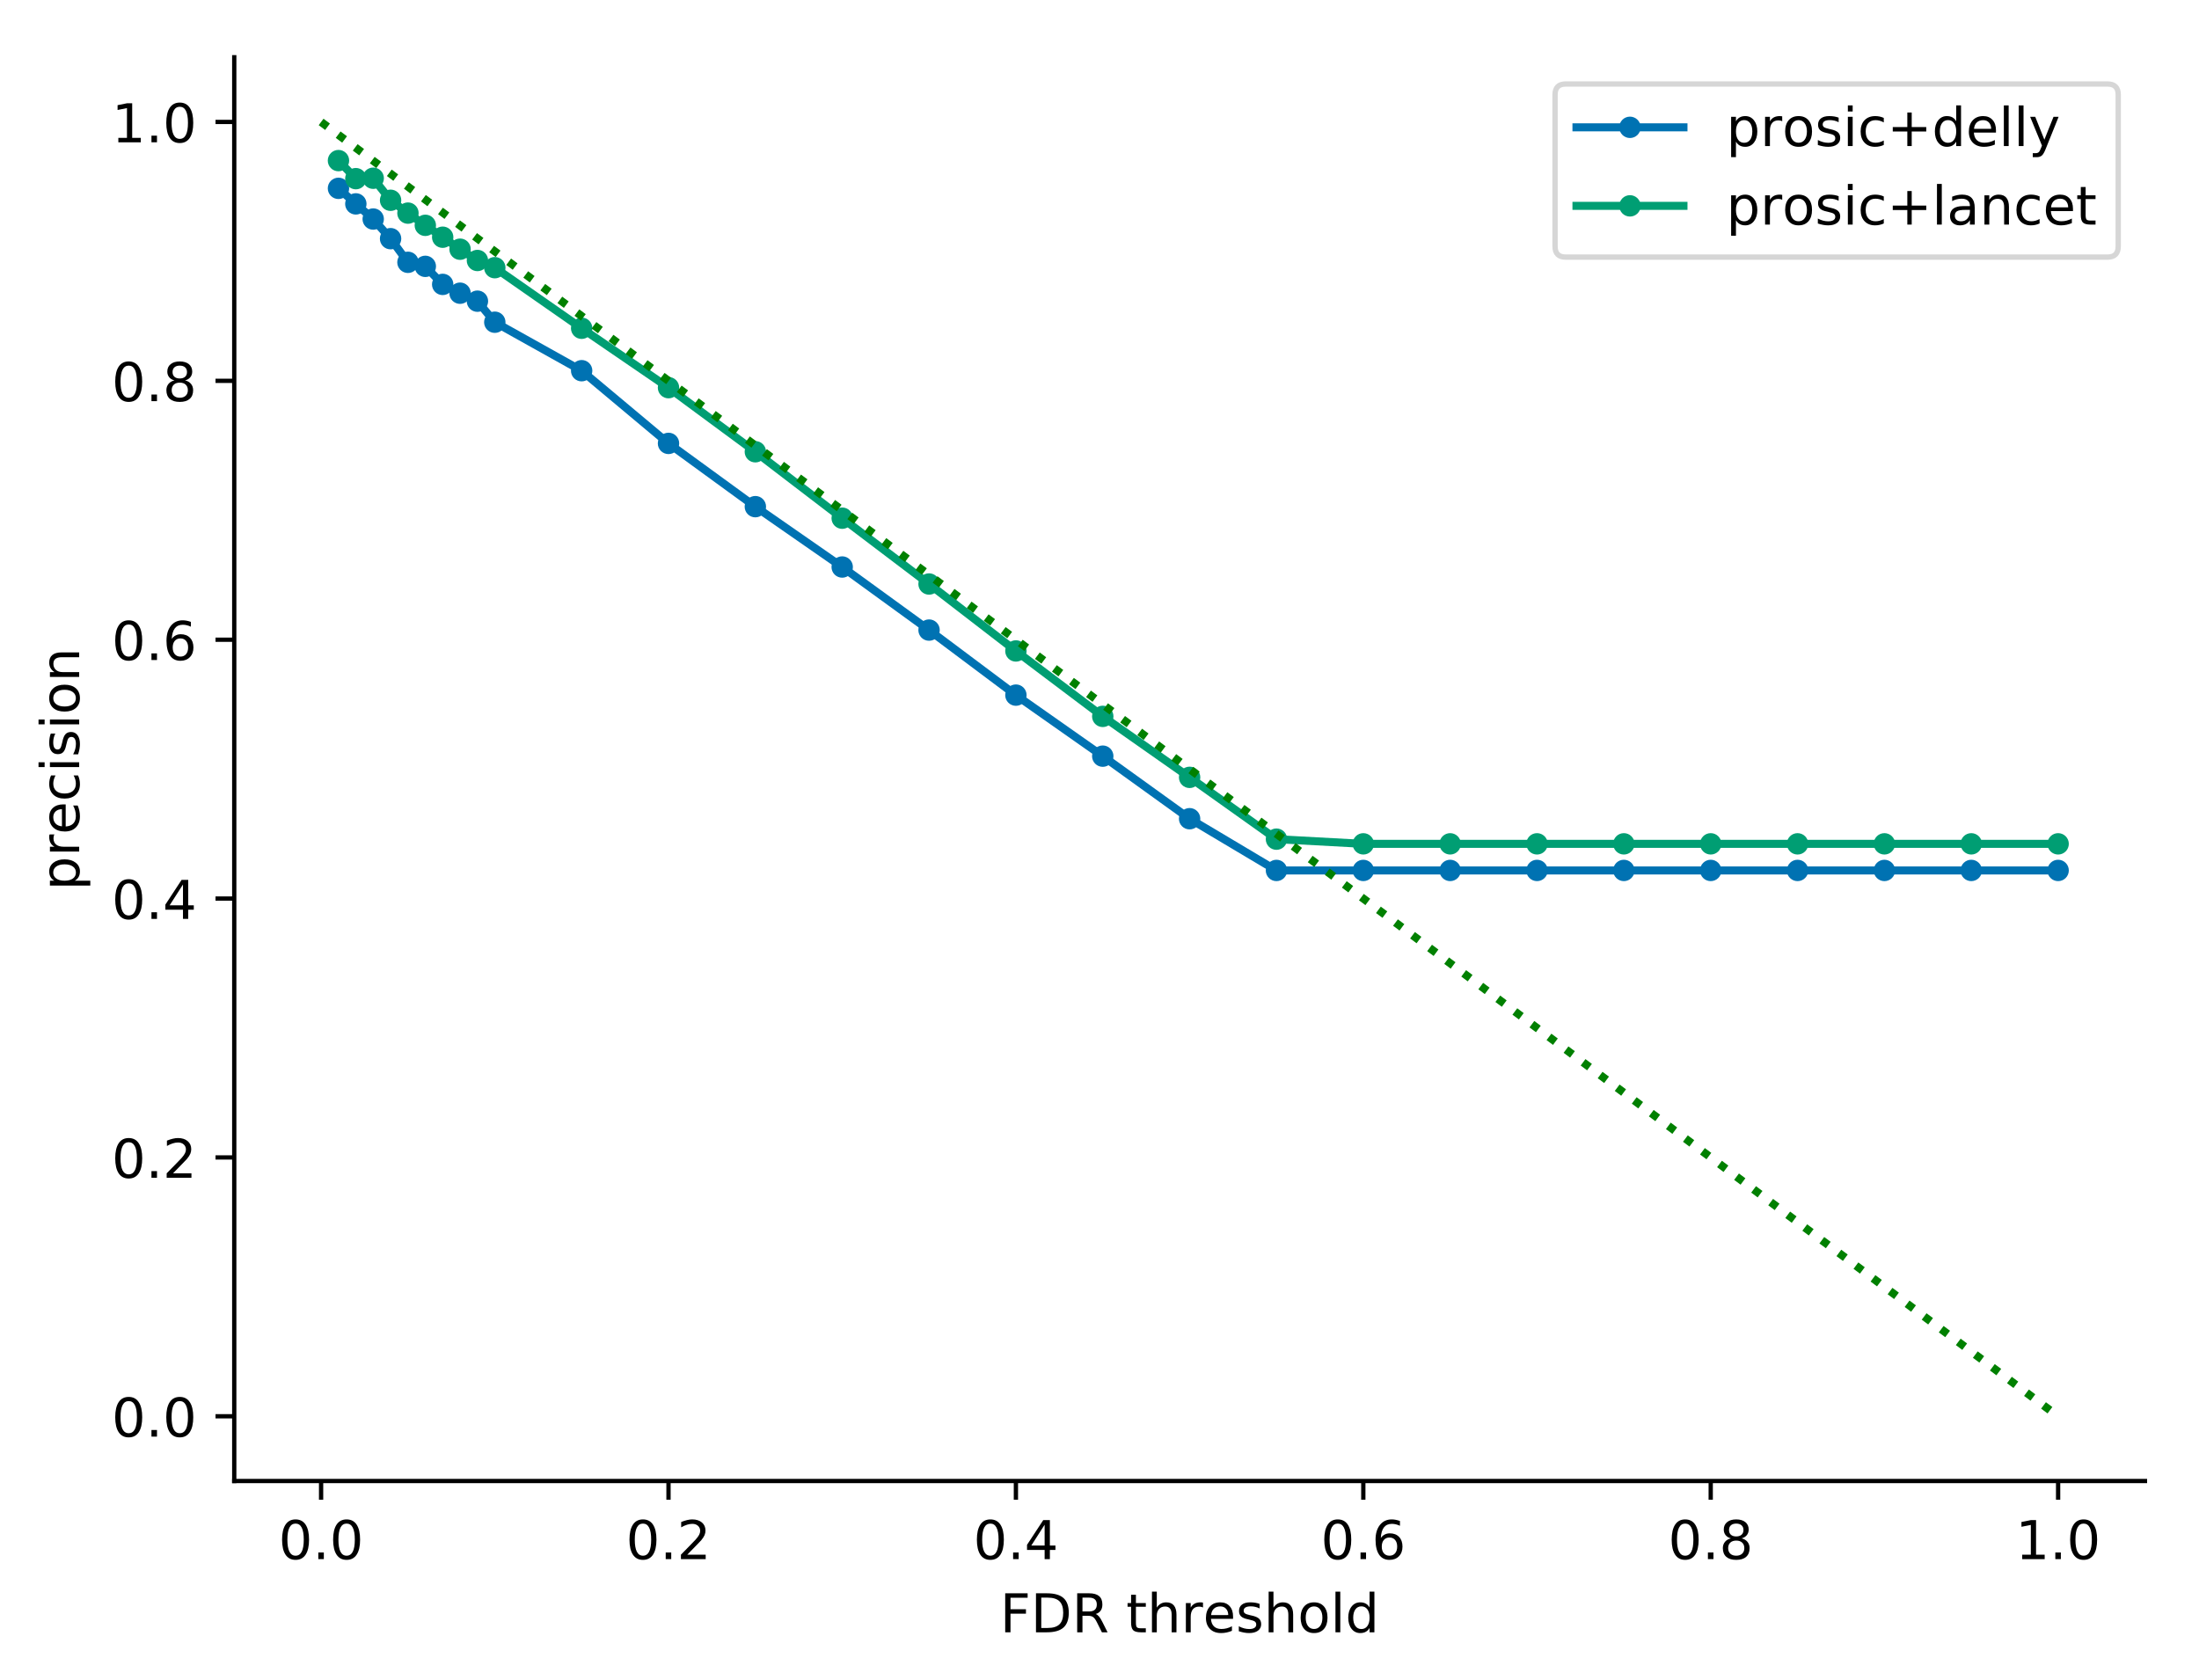
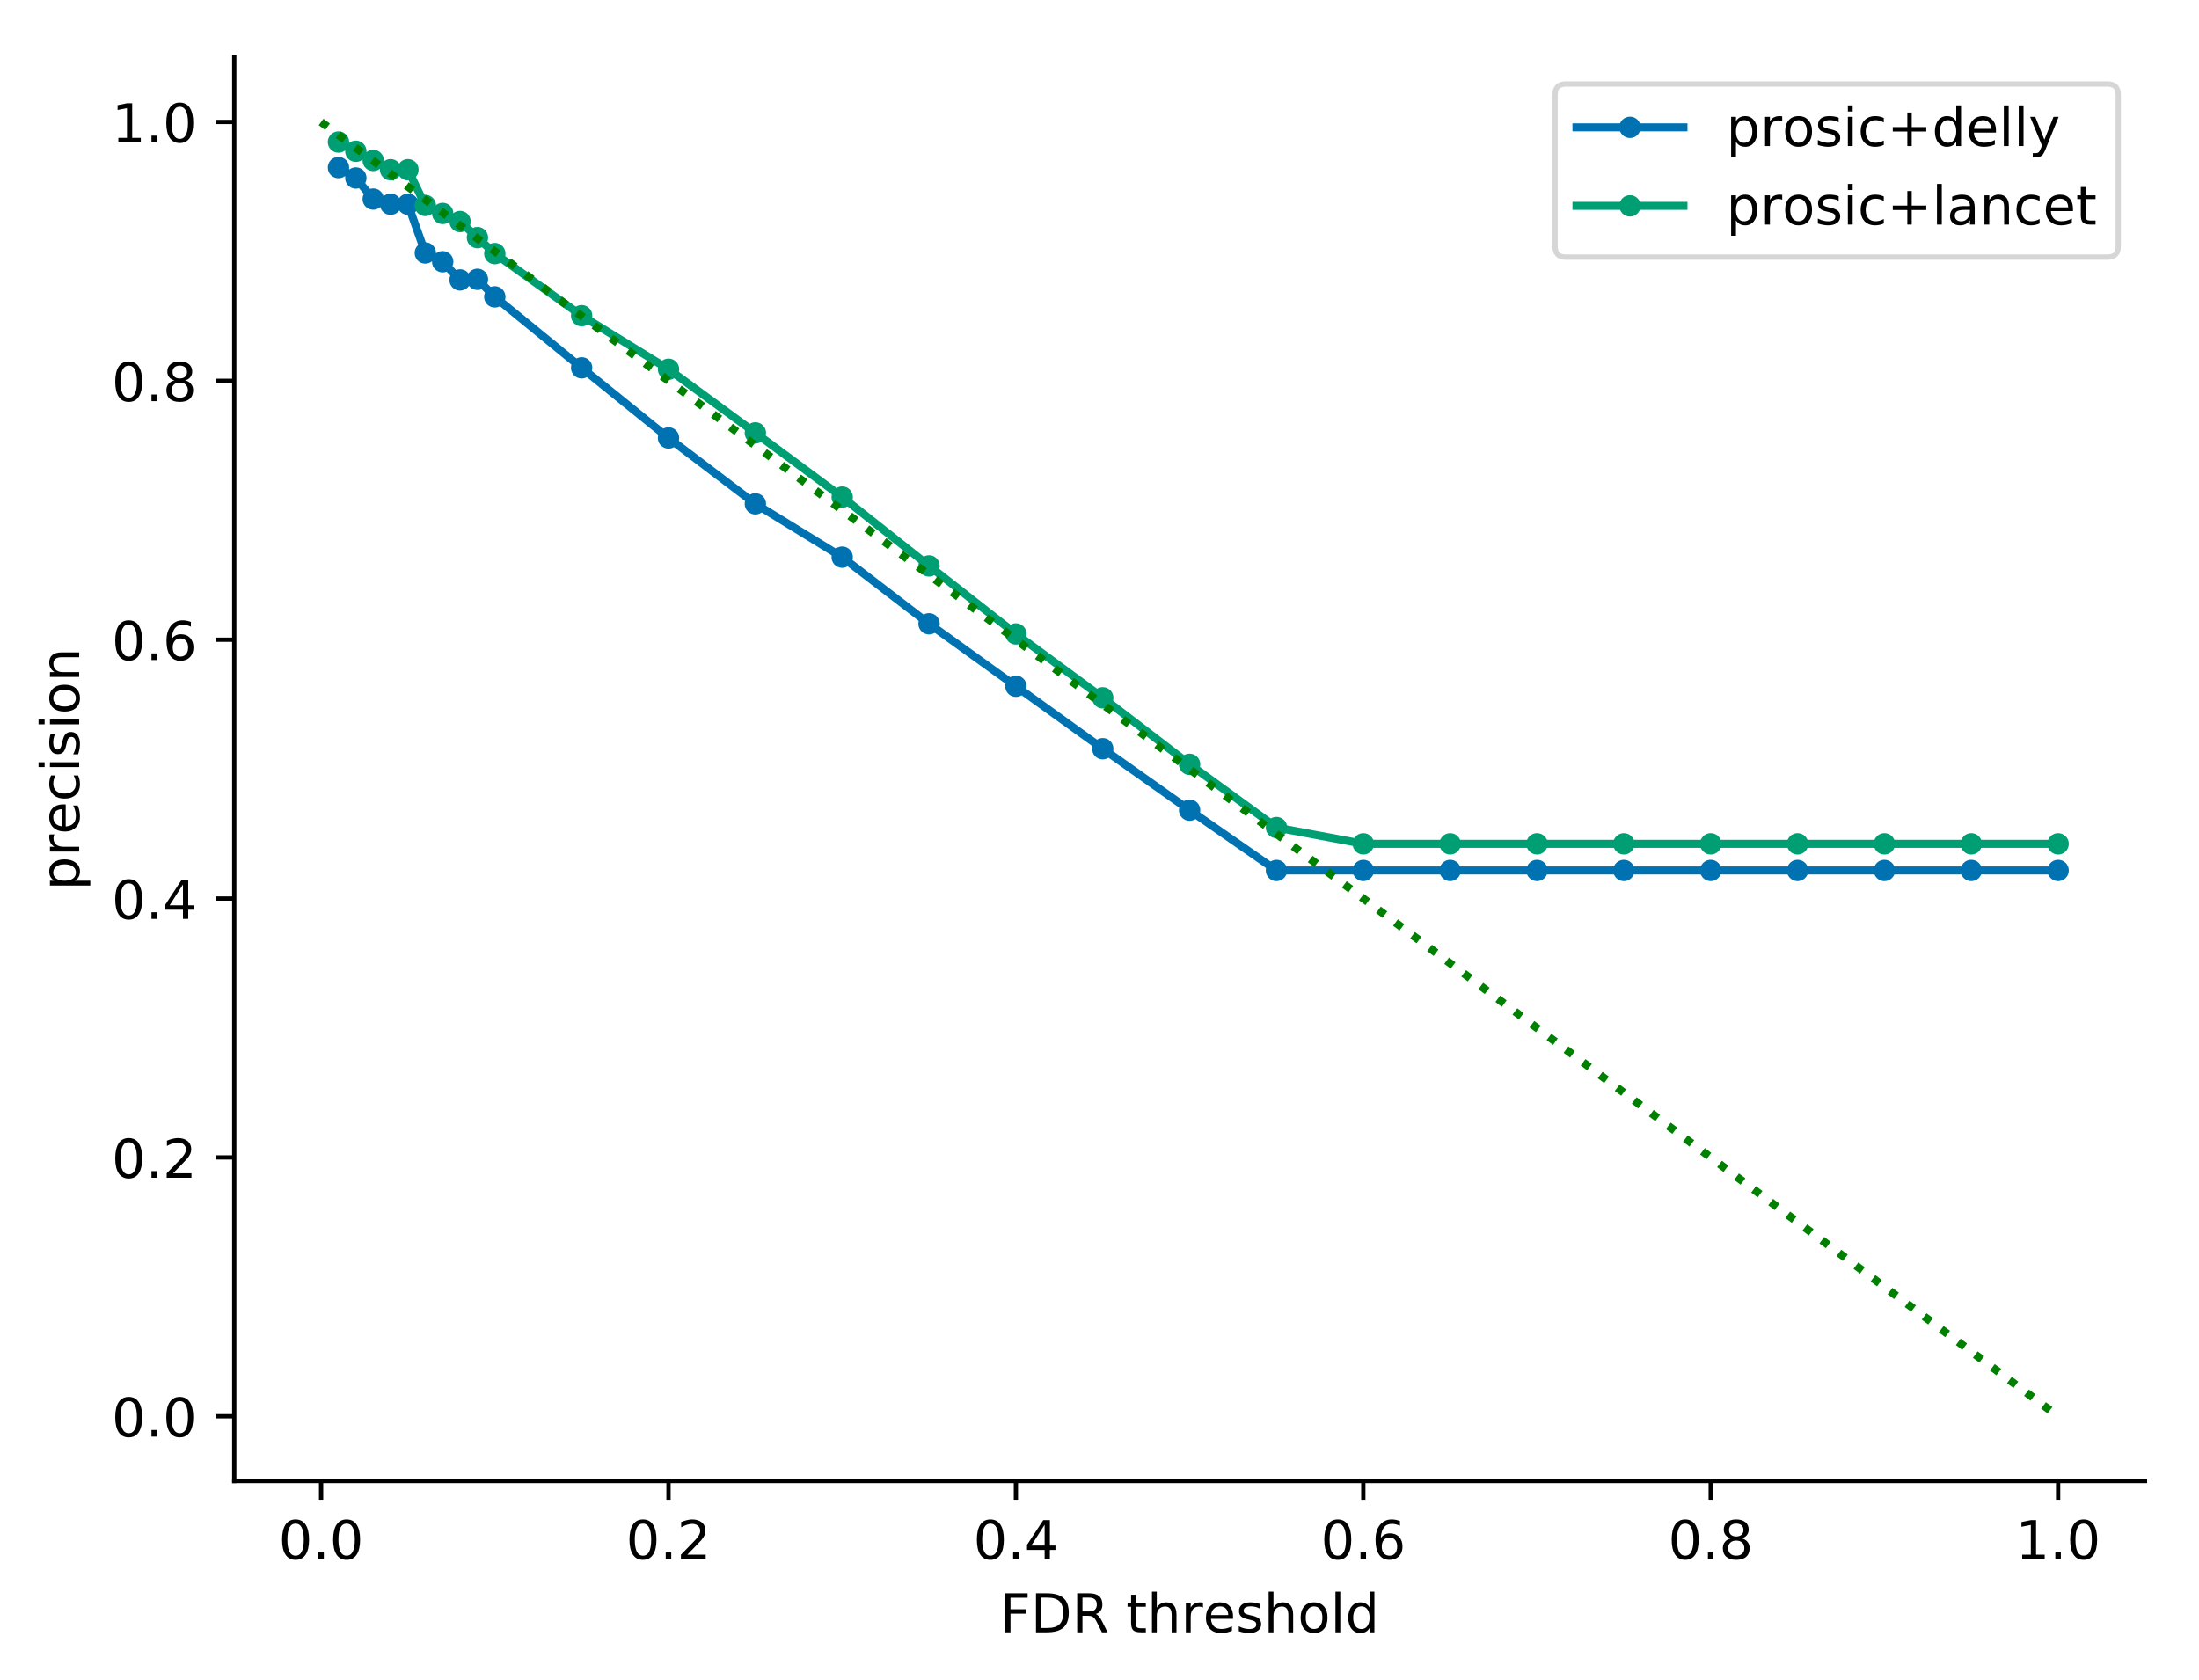
<svg xmlns="http://www.w3.org/2000/svg" xmlns:xlink="http://www.w3.org/1999/xlink" height="314pt" version="1.1" viewBox="0 0 411 314" width="411pt">
  <defs>
    <style type="text/css">
*{stroke-linecap:butt;stroke-linejoin:round;}
  </style>
  </defs>
  <g id="figure_1">
    <g id="patch_1">
      <path d="M 0 314.368  L 411.601 314.368  L 411.601 0  L 0 0  z " style="fill:#ffffff;" />
    </g>
    <g id="axes_1">
      <g id="patch_2">
        <path d="M 43.781 276.812  L 400.901 276.812  L 400.901 10.7  L 43.781 10.7  z " style="fill:#ffffff;" />
      </g>
      <g id="matplotlib.axis_1">
        <g id="xtick_1">
          <g id="line2d_1">
            <defs>
-               <path d="M 0 0  L 0 3.5  " id="mb76ac70dc6" style="stroke:#000000;stroke-width:0.8;" />
-             </defs>
-             <g>
-               <use style="stroke:#000000;stroke-width:0.8;" x="60.014" xlink:href="#mb76ac70dc6" y="276.812" />
+               <path d="M 0 0  L 0 3.5  " id="m66dd616025" style="stroke:#000000;stroke-width:0.8;" />
+             </defs>
+             <g>
+               <use style="stroke:#000000;stroke-width:0.8;" x="60.014" xlink:href="#m66dd616025" y="276.812" />
            </g>
          </g>
          <g id="text_1">
            <defs>
              <path d="M 31.781 66.406  Q 24.172 66.406 20.328 58.906  Q 16.5 51.422 16.5 36.375  Q 16.5 21.391 20.328 13.891  Q 24.172 6.391 31.781 6.391  Q 39.453 6.391 43.281 13.891  Q 47.125 21.391 47.125 36.375  Q 47.125 51.422 43.281 58.906  Q 39.453 66.406 31.781 66.406  z M 31.781 74.219  Q 44.047 74.219 50.516 64.516  Q 56.984 54.828 56.984 36.375  Q 56.984 17.969 50.516 8.266  Q 44.047 -1.422 31.781 -1.422  Q 19.531 -1.422 13.062 8.266  Q 6.594 17.969 6.594 36.375  Q 6.594 54.828 13.062 64.516  Q 19.531 74.219 31.781 74.219  z " id="DejaVuSans-30" />
              <path d="M 10.688 12.406  L 21 12.406  L 21 0  L 10.688 0  z " id="DejaVuSans-2e" />
            </defs>
            <g transform="translate(52.06242 291.4104)scale(0.1 -0.1)">
              <use xlink:href="#DejaVuSans-30" />
              <use x="63.623" xlink:href="#DejaVuSans-2e" />
              <use x="95.41" xlink:href="#DejaVuSans-30" />
            </g>
          </g>
        </g>
        <g id="xtick_2">
          <g id="line2d_2">
            <g>
-               <use style="stroke:#000000;stroke-width:0.8;" x="124.945" xlink:href="#mb76ac70dc6" y="276.812" />
+               <use style="stroke:#000000;stroke-width:0.8;" x="124.945" xlink:href="#m66dd616025" y="276.812" />
            </g>
          </g>
          <g id="text_2">
            <defs>
              <path d="M 19.188 8.297  L 53.609 8.297  L 53.609 0  L 7.328 0  L 7.328 8.297  Q 12.938 14.109 22.625 23.891  Q 32.328 33.688 34.812 36.531  Q 39.547 41.844 41.422 45.531  Q 43.312 49.219 43.312 52.781  Q 43.312 58.594 39.234 62.25  Q 35.156 65.922 28.609 65.922  Q 23.969 65.922 18.812 64.312  Q 13.672 62.703 7.812 59.422  L 7.812 69.391  Q 13.766 71.781 18.938 73  Q 24.125 74.219 28.422 74.219  Q 39.75 74.219 46.484 68.547  Q 53.219 62.891 53.219 53.422  Q 53.219 48.922 51.531 44.891  Q 49.859 40.875 45.406 35.406  Q 44.188 33.984 37.641 27.219  Q 31.109 20.453 19.188 8.297  z " id="DejaVuSans-32" />
            </defs>
            <g transform="translate(116.9933 291.4104)scale(0.1 -0.1)">
              <use xlink:href="#DejaVuSans-30" />
              <use x="63.623" xlink:href="#DejaVuSans-2e" />
              <use x="95.41" xlink:href="#DejaVuSans-32" />
            </g>
          </g>
        </g>
        <g id="xtick_3">
          <g id="line2d_3">
            <g>
-               <use style="stroke:#000000;stroke-width:0.8;" x="189.876" xlink:href="#mb76ac70dc6" y="276.812" />
+               <use style="stroke:#000000;stroke-width:0.8;" x="189.876" xlink:href="#m66dd616025" y="276.812" />
            </g>
          </g>
          <g id="text_3">
            <defs>
              <path d="M 37.797 64.312  L 12.891 25.391  L 37.797 25.391  z M 35.203 72.906  L 47.609 72.906  L 47.609 25.391  L 58.016 25.391  L 58.016 17.188  L 47.609 17.188  L 47.609 0  L 37.797 0  L 37.797 17.188  L 4.891 17.188  L 4.891 26.703  z " id="DejaVuSans-34" />
            </defs>
            <g transform="translate(181.9242 291.4104)scale(0.1 -0.1)">
              <use xlink:href="#DejaVuSans-30" />
              <use x="63.623" xlink:href="#DejaVuSans-2e" />
              <use x="95.41" xlink:href="#DejaVuSans-34" />
            </g>
          </g>
        </g>
        <g id="xtick_4">
          <g id="line2d_4">
            <g>
-               <use style="stroke:#000000;stroke-width:0.8;" x="254.807" xlink:href="#mb76ac70dc6" y="276.812" />
+               <use style="stroke:#000000;stroke-width:0.8;" x="254.807" xlink:href="#m66dd616025" y="276.812" />
            </g>
          </g>
          <g id="text_4">
            <defs>
              <path d="M 33.016 40.375  Q 26.375 40.375 22.484 35.828  Q 18.609 31.297 18.609 23.391  Q 18.609 15.531 22.484 10.953  Q 26.375 6.391 33.016 6.391  Q 39.656 6.391 43.531 10.953  Q 47.406 15.531 47.406 23.391  Q 47.406 31.297 43.531 35.828  Q 39.656 40.375 33.016 40.375  z M 52.594 71.297  L 52.594 62.312  Q 48.875 64.062 45.094 64.984  Q 41.312 65.922 37.594 65.922  Q 27.828 65.922 22.672 59.328  Q 17.531 52.734 16.797 39.406  Q 19.672 43.656 24.016 45.922  Q 28.375 48.188 33.594 48.188  Q 44.578 48.188 50.953 41.516  Q 57.328 34.859 57.328 23.391  Q 57.328 12.156 50.688 5.359  Q 44.047 -1.422 33.016 -1.422  Q 20.359 -1.422 13.672 8.266  Q 6.984 17.969 6.984 36.375  Q 6.984 53.656 15.188 63.938  Q 23.391 74.219 37.203 74.219  Q 40.922 74.219 44.703 73.484  Q 48.484 72.75 52.594 71.297  z " id="DejaVuSans-36" />
            </defs>
            <g transform="translate(246.8551 291.4104)scale(0.1 -0.1)">
              <use xlink:href="#DejaVuSans-30" />
              <use x="63.623" xlink:href="#DejaVuSans-2e" />
              <use x="95.41" xlink:href="#DejaVuSans-36" />
            </g>
          </g>
        </g>
        <g id="xtick_5">
          <g id="line2d_5">
            <g>
-               <use style="stroke:#000000;stroke-width:0.8;" x="319.738" xlink:href="#mb76ac70dc6" y="276.812" />
+               <use style="stroke:#000000;stroke-width:0.8;" x="319.738" xlink:href="#m66dd616025" y="276.812" />
            </g>
          </g>
          <g id="text_5">
            <defs>
              <path d="M 31.781 34.625  Q 24.75 34.625 20.719 30.859  Q 16.703 27.094 16.703 20.516  Q 16.703 13.922 20.719 10.156  Q 24.75 6.391 31.781 6.391  Q 38.812 6.391 42.859 10.172  Q 46.922 13.969 46.922 20.516  Q 46.922 27.094 42.891 30.859  Q 38.875 34.625 31.781 34.625  z M 21.922 38.812  Q 15.578 40.375 12.031 44.719  Q 8.5 49.078 8.5 55.328  Q 8.5 64.062 14.719 69.141  Q 20.953 74.219 31.781 74.219  Q 42.672 74.219 48.875 69.141  Q 55.078 64.062 55.078 55.328  Q 55.078 49.078 51.531 44.719  Q 48 40.375 41.703 38.812  Q 48.828 37.156 52.797 32.312  Q 56.781 27.484 56.781 20.516  Q 56.781 9.906 50.312 4.234  Q 43.844 -1.422 31.781 -1.422  Q 19.734 -1.422 13.25 4.234  Q 6.781 9.906 6.781 20.516  Q 6.781 27.484 10.781 32.312  Q 14.797 37.156 21.922 38.812  z M 18.312 54.391  Q 18.312 48.734 21.844 45.562  Q 25.391 42.391 31.781 42.391  Q 38.141 42.391 41.719 45.562  Q 45.312 48.734 45.312 54.391  Q 45.312 60.062 41.719 63.234  Q 38.141 66.406 31.781 66.406  Q 25.391 66.406 21.844 63.234  Q 18.312 60.062 18.312 54.391  z " id="DejaVuSans-38" />
            </defs>
            <g transform="translate(311.7861 291.4104)scale(0.1 -0.1)">
              <use xlink:href="#DejaVuSans-30" />
              <use x="63.623" xlink:href="#DejaVuSans-2e" />
              <use x="95.41" xlink:href="#DejaVuSans-38" />
            </g>
          </g>
        </g>
        <g id="xtick_6">
          <g id="line2d_6">
            <g>
-               <use style="stroke:#000000;stroke-width:0.8;" x="384.669" xlink:href="#mb76ac70dc6" y="276.812" />
+               <use style="stroke:#000000;stroke-width:0.8;" x="384.669" xlink:href="#m66dd616025" y="276.812" />
            </g>
          </g>
          <g id="text_6">
            <defs>
              <path d="M 12.406 8.297  L 28.516 8.297  L 28.516 63.922  L 10.984 60.406  L 10.984 69.391  L 28.422 72.906  L 38.281 72.906  L 38.281 8.297  L 54.391 8.297  L 54.391 0  L 12.406 0  z " id="DejaVuSans-31" />
            </defs>
            <g transform="translate(376.717 291.4104)scale(0.1 -0.1)">
              <use xlink:href="#DejaVuSans-31" />
              <use x="63.623" xlink:href="#DejaVuSans-2e" />
              <use x="95.41" xlink:href="#DejaVuSans-30" />
            </g>
          </g>
        </g>
        <g id="text_7">
          <defs>
            <path d="M 9.812 72.906  L 51.703 72.906  L 51.703 64.594  L 19.672 64.594  L 19.672 43.109  L 48.578 43.109  L 48.578 34.812  L 19.672 34.812  L 19.672 0  L 9.812 0  z " id="DejaVuSans-46" />
            <path d="M 19.672 64.797  L 19.672 8.109  L 31.594 8.109  Q 46.688 8.109 53.688 14.938  Q 60.688 21.781 60.688 36.531  Q 60.688 51.172 53.688 57.984  Q 46.688 64.797 31.594 64.797  z M 9.812 72.906  L 30.078 72.906  Q 51.266 72.906 61.172 64.094  Q 71.094 55.281 71.094 36.531  Q 71.094 17.672 61.125 8.828  Q 51.172 0 30.078 0  L 9.812 0  z " id="DejaVuSans-44" />
            <path d="M 44.391 34.188  Q 47.562 33.109 50.562 29.594  Q 53.562 26.078 56.594 19.922  L 66.609 0  L 56 0  L 46.688 18.703  Q 43.062 26.031 39.672 28.422  Q 36.281 30.812 30.422 30.812  L 19.672 30.812  L 19.672 0  L 9.812 0  L 9.812 72.906  L 32.078 72.906  Q 44.578 72.906 50.734 67.672  Q 56.891 62.453 56.891 51.906  Q 56.891 45.016 53.688 40.469  Q 50.484 35.938 44.391 34.188  z M 19.672 64.797  L 19.672 38.922  L 32.078 38.922  Q 39.203 38.922 42.844 42.219  Q 46.484 45.516 46.484 51.906  Q 46.484 58.297 42.844 61.547  Q 39.203 64.797 32.078 64.797  z " id="DejaVuSans-52" />
            <path id="DejaVuSans-20" />
            <path d="M 18.312 70.219  L 18.312 54.688  L 36.812 54.688  L 36.812 47.703  L 18.312 47.703  L 18.312 18.016  Q 18.312 11.328 20.141 9.422  Q 21.969 7.516 27.594 7.516  L 36.812 7.516  L 36.812 0  L 27.594 0  Q 17.188 0 13.234 3.875  Q 9.281 7.766 9.281 18.016  L 9.281 47.703  L 2.688 47.703  L 2.688 54.688  L 9.281 54.688  L 9.281 70.219  z " id="DejaVuSans-74" />
            <path d="M 54.891 33.016  L 54.891 0  L 45.906 0  L 45.906 32.719  Q 45.906 40.484 42.875 44.328  Q 39.844 48.188 33.797 48.188  Q 26.516 48.188 22.312 43.547  Q 18.109 38.922 18.109 30.906  L 18.109 0  L 9.078 0  L 9.078 75.984  L 18.109 75.984  L 18.109 46.188  Q 21.344 51.125 25.703 53.562  Q 30.078 56 35.797 56  Q 45.219 56 50.047 50.172  Q 54.891 44.344 54.891 33.016  z " id="DejaVuSans-68" />
            <path d="M 41.109 46.297  Q 39.594 47.172 37.812 47.578  Q 36.031 48 33.891 48  Q 26.266 48 22.188 43.047  Q 18.109 38.094 18.109 28.812  L 18.109 0  L 9.078 0  L 9.078 54.688  L 18.109 54.688  L 18.109 46.188  Q 20.953 51.172 25.484 53.578  Q 30.031 56 36.531 56  Q 37.453 56 38.578 55.875  Q 39.703 55.766 41.062 55.516  z " id="DejaVuSans-72" />
            <path d="M 56.203 29.594  L 56.203 25.203  L 14.891 25.203  Q 15.484 15.922 20.484 11.062  Q 25.484 6.203 34.422 6.203  Q 39.594 6.203 44.453 7.469  Q 49.312 8.734 54.109 11.281  L 54.109 2.781  Q 49.266 0.734 44.188 -0.344  Q 39.109 -1.422 33.891 -1.422  Q 20.797 -1.422 13.156 6.188  Q 5.516 13.812 5.516 26.812  Q 5.516 40.234 12.766 48.109  Q 20.016 56 32.328 56  Q 43.359 56 49.781 48.891  Q 56.203 41.797 56.203 29.594  z M 47.219 32.234  Q 47.125 39.594 43.094 43.984  Q 39.062 48.391 32.422 48.391  Q 24.906 48.391 20.391 44.141  Q 15.875 39.891 15.188 32.172  z " id="DejaVuSans-65" />
            <path d="M 44.281 53.078  L 44.281 44.578  Q 40.484 46.531 36.375 47.5  Q 32.281 48.484 27.875 48.484  Q 21.188 48.484 17.844 46.438  Q 14.5 44.391 14.5 40.281  Q 14.5 37.156 16.891 35.375  Q 19.281 33.594 26.516 31.984  L 29.594 31.297  Q 39.156 29.25 43.188 25.516  Q 47.219 21.781 47.219 15.094  Q 47.219 7.469 41.188 3.016  Q 35.156 -1.422 24.609 -1.422  Q 20.219 -1.422 15.453 -0.562  Q 10.688 0.297 5.422 2  L 5.422 11.281  Q 10.406 8.688 15.234 7.391  Q 20.062 6.109 24.812 6.109  Q 31.156 6.109 34.562 8.281  Q 37.984 10.453 37.984 14.406  Q 37.984 18.062 35.516 20.016  Q 33.062 21.969 24.703 23.781  L 21.578 24.516  Q 13.234 26.266 9.516 29.906  Q 5.812 33.547 5.812 39.891  Q 5.812 47.609 11.281 51.797  Q 16.75 56 26.812 56  Q 31.781 56 36.172 55.266  Q 40.578 54.547 44.281 53.078  z " id="DejaVuSans-73" />
            <path d="M 30.609 48.391  Q 23.391 48.391 19.188 42.75  Q 14.984 37.109 14.984 27.297  Q 14.984 17.484 19.156 11.844  Q 23.344 6.203 30.609 6.203  Q 37.797 6.203 41.984 11.859  Q 46.188 17.531 46.188 27.297  Q 46.188 37.016 41.984 42.703  Q 37.797 48.391 30.609 48.391  z M 30.609 56  Q 42.328 56 49.016 48.375  Q 55.719 40.766 55.719 27.297  Q 55.719 13.875 49.016 6.219  Q 42.328 -1.422 30.609 -1.422  Q 18.844 -1.422 12.172 6.219  Q 5.516 13.875 5.516 27.297  Q 5.516 40.766 12.172 48.375  Q 18.844 56 30.609 56  z " id="DejaVuSans-6f" />
            <path d="M 9.422 75.984  L 18.406 75.984  L 18.406 0  L 9.422 0  z " id="DejaVuSans-6c" />
            <path d="M 45.406 46.391  L 45.406 75.984  L 54.391 75.984  L 54.391 0  L 45.406 0  L 45.406 8.203  Q 42.578 3.328 38.25 0.953  Q 33.938 -1.422 27.875 -1.422  Q 17.969 -1.422 11.734 6.484  Q 5.516 14.406 5.516 27.297  Q 5.516 40.188 11.734 48.094  Q 17.969 56 27.875 56  Q 33.938 56 38.25 53.625  Q 42.578 51.266 45.406 46.391  z M 14.797 27.297  Q 14.797 17.391 18.875 11.75  Q 22.953 6.109 30.078 6.109  Q 37.203 6.109 41.297 11.75  Q 45.406 17.391 45.406 27.297  Q 45.406 37.203 41.297 42.844  Q 37.203 48.484 30.078 48.484  Q 22.953 48.484 18.875 42.844  Q 14.797 37.203 14.797 27.297  z " id="DejaVuSans-64" />
          </defs>
          <g transform="translate(186.8967 305.0886)scale(0.1 -0.1)">
            <use xlink:href="#DejaVuSans-46" />
            <use x="57.52" xlink:href="#DejaVuSans-44" />
            <use x="134.521" xlink:href="#DejaVuSans-52" />
            <use x="204.004" xlink:href="#DejaVuSans-20" />
            <use x="235.791" xlink:href="#DejaVuSans-74" />
            <use x="275" xlink:href="#DejaVuSans-68" />
            <use x="338.379" xlink:href="#DejaVuSans-72" />
            <use x="379.461" xlink:href="#DejaVuSans-65" />
            <use x="440.984" xlink:href="#DejaVuSans-73" />
            <use x="493.084" xlink:href="#DejaVuSans-68" />
            <use x="556.463" xlink:href="#DejaVuSans-6f" />
            <use x="617.645" xlink:href="#DejaVuSans-6c" />
            <use x="645.428" xlink:href="#DejaVuSans-64" />
          </g>
        </g>
      </g>
      <g id="matplotlib.axis_2">
        <g id="ytick_1">
          <g id="line2d_7">
            <defs>
-               <path d="M 0 0  L -3.5 0  " id="m8382f9750f" style="stroke:#000000;stroke-width:0.8;" />
-             </defs>
-             <g>
-               <use style="stroke:#000000;stroke-width:0.8;" x="43.781" xlink:href="#m8382f9750f" y="264.716" />
+               <path d="M 0 0  L -3.5 0  " id="m7dd2b9fa62" style="stroke:#000000;stroke-width:0.8;" />
+             </defs>
+             <g>
+               <use style="stroke:#000000;stroke-width:0.8;" x="43.781" xlink:href="#m7dd2b9fa62" y="264.716" />
            </g>
          </g>
          <g id="text_8">
            <g transform="translate(20.87813 268.5152)scale(0.1 -0.1)">
              <use xlink:href="#DejaVuSans-30" />
              <use x="63.623" xlink:href="#DejaVuSans-2e" />
              <use x="95.41" xlink:href="#DejaVuSans-30" />
            </g>
          </g>
        </g>
        <g id="ytick_2">
          <g id="line2d_8">
            <g>
-               <use style="stroke:#000000;stroke-width:0.8;" x="43.781" xlink:href="#m8382f9750f" y="216.332" />
+               <use style="stroke:#000000;stroke-width:0.8;" x="43.781" xlink:href="#m7dd2b9fa62" y="216.332" />
            </g>
          </g>
          <g id="text_9">
            <g transform="translate(20.87813 220.1312)scale(0.1 -0.1)">
              <use xlink:href="#DejaVuSans-30" />
              <use x="63.623" xlink:href="#DejaVuSans-2e" />
              <use x="95.41" xlink:href="#DejaVuSans-32" />
            </g>
          </g>
        </g>
        <g id="ytick_3">
          <g id="line2d_9">
            <g>
-               <use style="stroke:#000000;stroke-width:0.8;" x="43.781" xlink:href="#m8382f9750f" y="167.948" />
+               <use style="stroke:#000000;stroke-width:0.8;" x="43.781" xlink:href="#m7dd2b9fa62" y="167.948" />
            </g>
          </g>
          <g id="text_10">
            <g transform="translate(20.87813 171.7472)scale(0.1 -0.1)">
              <use xlink:href="#DejaVuSans-30" />
              <use x="63.623" xlink:href="#DejaVuSans-2e" />
              <use x="95.41" xlink:href="#DejaVuSans-34" />
            </g>
          </g>
        </g>
        <g id="ytick_4">
          <g id="line2d_10">
            <g>
-               <use style="stroke:#000000;stroke-width:0.8;" x="43.781" xlink:href="#m8382f9750f" y="119.564" />
+               <use style="stroke:#000000;stroke-width:0.8;" x="43.781" xlink:href="#m7dd2b9fa62" y="119.564" />
            </g>
          </g>
          <g id="text_11">
            <g transform="translate(20.87813 123.3632)scale(0.1 -0.1)">
              <use xlink:href="#DejaVuSans-30" />
              <use x="63.623" xlink:href="#DejaVuSans-2e" />
              <use x="95.41" xlink:href="#DejaVuSans-36" />
            </g>
          </g>
        </g>
        <g id="ytick_5">
          <g id="line2d_11">
            <g>
-               <use style="stroke:#000000;stroke-width:0.8;" x="43.781" xlink:href="#m8382f9750f" y="71.18" />
+               <use style="stroke:#000000;stroke-width:0.8;" x="43.781" xlink:href="#m7dd2b9fa62" y="71.18" />
            </g>
          </g>
          <g id="text_12">
            <g transform="translate(20.87813 74.97922)scale(0.1 -0.1)">
              <use xlink:href="#DejaVuSans-30" />
              <use x="63.623" xlink:href="#DejaVuSans-2e" />
              <use x="95.41" xlink:href="#DejaVuSans-38" />
            </g>
          </g>
        </g>
        <g id="ytick_6">
          <g id="line2d_12">
            <g>
-               <use style="stroke:#000000;stroke-width:0.8;" x="43.781" xlink:href="#m8382f9750f" y="22.796" />
+               <use style="stroke:#000000;stroke-width:0.8;" x="43.781" xlink:href="#m7dd2b9fa62" y="22.796" />
            </g>
          </g>
          <g id="text_13">
            <g transform="translate(20.87813 26.59522)scale(0.1 -0.1)">
              <use xlink:href="#DejaVuSans-31" />
              <use x="63.623" xlink:href="#DejaVuSans-2e" />
              <use x="95.41" xlink:href="#DejaVuSans-30" />
            </g>
          </g>
        </g>
        <g id="text_14">
          <defs>
            <path d="M 18.109 8.203  L 18.109 -20.797  L 9.078 -20.797  L 9.078 54.688  L 18.109 54.688  L 18.109 46.391  Q 20.953 51.266 25.266 53.625  Q 29.594 56 35.594 56  Q 45.562 56 51.781 48.094  Q 58.016 40.188 58.016 27.297  Q 58.016 14.406 51.781 6.484  Q 45.562 -1.422 35.594 -1.422  Q 29.594 -1.422 25.266 0.953  Q 20.953 3.328 18.109 8.203  z M 48.688 27.297  Q 48.688 37.203 44.609 42.844  Q 40.531 48.484 33.406 48.484  Q 26.266 48.484 22.188 42.844  Q 18.109 37.203 18.109 27.297  Q 18.109 17.391 22.188 11.75  Q 26.266 6.109 33.406 6.109  Q 40.531 6.109 44.609 11.75  Q 48.688 17.391 48.688 27.297  z " id="DejaVuSans-70" />
            <path d="M 48.781 52.594  L 48.781 44.188  Q 44.969 46.297 41.141 47.344  Q 37.312 48.391 33.406 48.391  Q 24.656 48.391 19.812 42.844  Q 14.984 37.312 14.984 27.297  Q 14.984 17.281 19.812 11.734  Q 24.656 6.203 33.406 6.203  Q 37.312 6.203 41.141 7.25  Q 44.969 8.297 48.781 10.406  L 48.781 2.094  Q 45.016 0.344 40.984 -0.531  Q 36.969 -1.422 32.422 -1.422  Q 20.062 -1.422 12.781 6.344  Q 5.516 14.109 5.516 27.297  Q 5.516 40.672 12.859 48.328  Q 20.219 56 33.016 56  Q 37.156 56 41.109 55.141  Q 45.062 54.297 48.781 52.594  z " id="DejaVuSans-63" />
            <path d="M 9.422 54.688  L 18.406 54.688  L 18.406 0  L 9.422 0  z M 9.422 75.984  L 18.406 75.984  L 18.406 64.594  L 9.422 64.594  z " id="DejaVuSans-69" />
            <path d="M 54.891 33.016  L 54.891 0  L 45.906 0  L 45.906 32.719  Q 45.906 40.484 42.875 44.328  Q 39.844 48.188 33.797 48.188  Q 26.516 48.188 22.312 43.547  Q 18.109 38.922 18.109 30.906  L 18.109 0  L 9.078 0  L 9.078 54.688  L 18.109 54.688  L 18.109 46.188  Q 21.344 51.125 25.703 53.562  Q 30.078 56 35.797 56  Q 45.219 56 50.047 50.172  Q 54.891 44.344 54.891 33.016  z " id="DejaVuSans-6e" />
          </defs>
          <g transform="translate(14.79844 166.4208)rotate(-90)scale(0.1 -0.1)">
            <use xlink:href="#DejaVuSans-70" />
            <use x="63.477" xlink:href="#DejaVuSans-72" />
            <use x="104.559" xlink:href="#DejaVuSans-65" />
            <use x="166.082" xlink:href="#DejaVuSans-63" />
            <use x="221.062" xlink:href="#DejaVuSans-69" />
            <use x="248.846" xlink:href="#DejaVuSans-73" />
            <use x="300.945" xlink:href="#DejaVuSans-69" />
            <use x="328.729" xlink:href="#DejaVuSans-6f" />
            <use x="389.91" xlink:href="#DejaVuSans-6e" />
          </g>
        </g>
      </g>
      <g id="line2d_13">
-         <path clip-path="url(#p4fd04ee42d)" d="M 63.261 35.202  L 66.507 38.107  L 69.754 40.94  L 73 44.608  L 76.247 49.028  L 79.493 49.783  L 82.74 53.155  L 85.986 54.801  L 89.233 56.293  L 92.479 60.225  L 108.712 69.286  L 124.945 82.875  L 141.178 94.698  L 157.41 105.978  L 173.643 117.767  L 189.876 129.924  L 206.109 141.331  L 222.341 153.023  L 238.574 162.691  L 254.807 162.691  L 271.039 162.691  L 287.272 162.691  L 303.505 162.691  L 319.738 162.691  L 335.97 162.691  L 352.203 162.691  L 368.436 162.691  L 384.669 162.691  " style="fill:none;stroke:#0072b2;stroke-linecap:square;stroke-width:1.5;" />
+         <path clip-path="url(#p2c31e5654f)" d="M 63.261 31.322  L 66.507 33.269  L 69.754 37.208  L 73 38.172  L 76.247 38.172  L 79.493 47.282  L 82.74 48.923  L 85.986 52.322  L 89.233 52.206  L 92.479 55.488  L 108.712 68.752  L 124.945 81.86  L 141.178 94.17  L 157.41 104.137  L 173.643 116.589  L 189.876 128.264  L 206.109 139.942  L 222.341 151.424  L 238.574 162.691  L 254.807 162.691  L 271.039 162.691  L 287.272 162.691  L 303.505 162.691  L 319.738 162.691  L 335.97 162.691  L 352.203 162.691  L 368.436 162.691  L 384.669 162.691  " style="fill:none;stroke:#0072b2;stroke-linecap:square;stroke-width:1.5;" />
        <defs>
-           <path d="M 0 1.5  C 0.398 1.5 0.779 1.342 1.061 1.061  C 1.342 0.779 1.5 0.398 1.5 0  C 1.5 -0.398 1.342 -0.779 1.061 -1.061  C 0.779 -1.342 0.398 -1.5 0 -1.5  C -0.398 -1.5 -0.779 -1.342 -1.061 -1.061  C -1.342 -0.779 -1.5 -0.398 -1.5 0  C -1.5 0.398 -1.342 0.779 -1.061 1.061  C -0.779 1.342 -0.398 1.5 0 1.5  z " id="m511bda88d9" style="stroke:#0072b2;" />
+           <path d="M 0 1.5  C 0.398 1.5 0.779 1.342 1.061 1.061  C 1.342 0.779 1.5 0.398 1.5 0  C 1.5 -0.398 1.342 -0.779 1.061 -1.061  C 0.779 -1.342 0.398 -1.5 0 -1.5  C -0.398 -1.5 -0.779 -1.342 -1.061 -1.061  C -1.342 -0.779 -1.5 -0.398 -1.5 0  C -1.5 0.398 -1.342 0.779 -1.061 1.061  C -0.779 1.342 -0.398 1.5 0 1.5  z " id="mf74ee95cd4" style="stroke:#0072b2;" />
        </defs>
-         <g clip-path="url(#p4fd04ee42d)">
-           <use style="fill:#0072b2;stroke:#0072b2;" x="63.261" xlink:href="#m511bda88d9" y="35.202" />
-           <use style="fill:#0072b2;stroke:#0072b2;" x="66.507" xlink:href="#m511bda88d9" y="38.107" />
-           <use style="fill:#0072b2;stroke:#0072b2;" x="69.754" xlink:href="#m511bda88d9" y="40.94" />
-           <use style="fill:#0072b2;stroke:#0072b2;" x="73" xlink:href="#m511bda88d9" y="44.608" />
-           <use style="fill:#0072b2;stroke:#0072b2;" x="76.247" xlink:href="#m511bda88d9" y="49.028" />
-           <use style="fill:#0072b2;stroke:#0072b2;" x="79.493" xlink:href="#m511bda88d9" y="49.783" />
-           <use style="fill:#0072b2;stroke:#0072b2;" x="82.74" xlink:href="#m511bda88d9" y="53.155" />
-           <use style="fill:#0072b2;stroke:#0072b2;" x="85.986" xlink:href="#m511bda88d9" y="54.801" />
-           <use style="fill:#0072b2;stroke:#0072b2;" x="89.233" xlink:href="#m511bda88d9" y="56.293" />
-           <use style="fill:#0072b2;stroke:#0072b2;" x="92.479" xlink:href="#m511bda88d9" y="60.225" />
-           <use style="fill:#0072b2;stroke:#0072b2;" x="108.712" xlink:href="#m511bda88d9" y="69.286" />
-           <use style="fill:#0072b2;stroke:#0072b2;" x="124.945" xlink:href="#m511bda88d9" y="82.875" />
-           <use style="fill:#0072b2;stroke:#0072b2;" x="141.178" xlink:href="#m511bda88d9" y="94.698" />
-           <use style="fill:#0072b2;stroke:#0072b2;" x="157.41" xlink:href="#m511bda88d9" y="105.978" />
-           <use style="fill:#0072b2;stroke:#0072b2;" x="173.643" xlink:href="#m511bda88d9" y="117.767" />
-           <use style="fill:#0072b2;stroke:#0072b2;" x="189.876" xlink:href="#m511bda88d9" y="129.924" />
-           <use style="fill:#0072b2;stroke:#0072b2;" x="206.109" xlink:href="#m511bda88d9" y="141.331" />
-           <use style="fill:#0072b2;stroke:#0072b2;" x="222.341" xlink:href="#m511bda88d9" y="153.023" />
-           <use style="fill:#0072b2;stroke:#0072b2;" x="238.574" xlink:href="#m511bda88d9" y="162.691" />
-           <use style="fill:#0072b2;stroke:#0072b2;" x="254.807" xlink:href="#m511bda88d9" y="162.691" />
-           <use style="fill:#0072b2;stroke:#0072b2;" x="271.039" xlink:href="#m511bda88d9" y="162.691" />
-           <use style="fill:#0072b2;stroke:#0072b2;" x="287.272" xlink:href="#m511bda88d9" y="162.691" />
-           <use style="fill:#0072b2;stroke:#0072b2;" x="303.505" xlink:href="#m511bda88d9" y="162.691" />
-           <use style="fill:#0072b2;stroke:#0072b2;" x="319.738" xlink:href="#m511bda88d9" y="162.691" />
-           <use style="fill:#0072b2;stroke:#0072b2;" x="335.97" xlink:href="#m511bda88d9" y="162.691" />
-           <use style="fill:#0072b2;stroke:#0072b2;" x="352.203" xlink:href="#m511bda88d9" y="162.691" />
-           <use style="fill:#0072b2;stroke:#0072b2;" x="368.436" xlink:href="#m511bda88d9" y="162.691" />
-           <use style="fill:#0072b2;stroke:#0072b2;" x="384.669" xlink:href="#m511bda88d9" y="162.691" />
+         <g clip-path="url(#p2c31e5654f)">
+           <use style="fill:#0072b2;stroke:#0072b2;" x="63.261" xlink:href="#mf74ee95cd4" y="31.322" />
+           <use style="fill:#0072b2;stroke:#0072b2;" x="66.507" xlink:href="#mf74ee95cd4" y="33.269" />
+           <use style="fill:#0072b2;stroke:#0072b2;" x="69.754" xlink:href="#mf74ee95cd4" y="37.208" />
+           <use style="fill:#0072b2;stroke:#0072b2;" x="73" xlink:href="#mf74ee95cd4" y="38.172" />
+           <use style="fill:#0072b2;stroke:#0072b2;" x="76.247" xlink:href="#mf74ee95cd4" y="38.172" />
+           <use style="fill:#0072b2;stroke:#0072b2;" x="79.493" xlink:href="#mf74ee95cd4" y="47.282" />
+           <use style="fill:#0072b2;stroke:#0072b2;" x="82.74" xlink:href="#mf74ee95cd4" y="48.923" />
+           <use style="fill:#0072b2;stroke:#0072b2;" x="85.986" xlink:href="#mf74ee95cd4" y="52.322" />
+           <use style="fill:#0072b2;stroke:#0072b2;" x="89.233" xlink:href="#mf74ee95cd4" y="52.206" />
+           <use style="fill:#0072b2;stroke:#0072b2;" x="92.479" xlink:href="#mf74ee95cd4" y="55.488" />
+           <use style="fill:#0072b2;stroke:#0072b2;" x="108.712" xlink:href="#mf74ee95cd4" y="68.752" />
+           <use style="fill:#0072b2;stroke:#0072b2;" x="124.945" xlink:href="#mf74ee95cd4" y="81.86" />
+           <use style="fill:#0072b2;stroke:#0072b2;" x="141.178" xlink:href="#mf74ee95cd4" y="94.17" />
+           <use style="fill:#0072b2;stroke:#0072b2;" x="157.41" xlink:href="#mf74ee95cd4" y="104.137" />
+           <use style="fill:#0072b2;stroke:#0072b2;" x="173.643" xlink:href="#mf74ee95cd4" y="116.589" />
+           <use style="fill:#0072b2;stroke:#0072b2;" x="189.876" xlink:href="#mf74ee95cd4" y="128.264" />
+           <use style="fill:#0072b2;stroke:#0072b2;" x="206.109" xlink:href="#mf74ee95cd4" y="139.942" />
+           <use style="fill:#0072b2;stroke:#0072b2;" x="222.341" xlink:href="#mf74ee95cd4" y="151.424" />
+           <use style="fill:#0072b2;stroke:#0072b2;" x="238.574" xlink:href="#mf74ee95cd4" y="162.691" />
+           <use style="fill:#0072b2;stroke:#0072b2;" x="254.807" xlink:href="#mf74ee95cd4" y="162.691" />
+           <use style="fill:#0072b2;stroke:#0072b2;" x="271.039" xlink:href="#mf74ee95cd4" y="162.691" />
+           <use style="fill:#0072b2;stroke:#0072b2;" x="287.272" xlink:href="#mf74ee95cd4" y="162.691" />
+           <use style="fill:#0072b2;stroke:#0072b2;" x="303.505" xlink:href="#mf74ee95cd4" y="162.691" />
+           <use style="fill:#0072b2;stroke:#0072b2;" x="319.738" xlink:href="#mf74ee95cd4" y="162.691" />
+           <use style="fill:#0072b2;stroke:#0072b2;" x="335.97" xlink:href="#mf74ee95cd4" y="162.691" />
+           <use style="fill:#0072b2;stroke:#0072b2;" x="352.203" xlink:href="#mf74ee95cd4" y="162.691" />
+           <use style="fill:#0072b2;stroke:#0072b2;" x="368.436" xlink:href="#mf74ee95cd4" y="162.691" />
+           <use style="fill:#0072b2;stroke:#0072b2;" x="384.669" xlink:href="#mf74ee95cd4" y="162.691" />
        </g>
      </g>
      <g id="line2d_14">
-         <path clip-path="url(#p4fd04ee42d)" d="M 63.261 30.017  L 66.507 33.391  L 69.754 33.314  L 73 37.432  L 76.247 39.833  L 79.493 42.116  L 82.74 44.337  L 85.986 46.578  L 89.233 48.687  L 92.479 50.032  L 108.712 61.352  L 124.945 72.457  L 141.178 84.436  L 157.41 96.853  L 173.643 109.155  L 189.876 121.668  L 206.109 133.896  L 222.341 145.293  L 238.574 156.843  L 254.807 157.72  L 271.039 157.72  L 287.272 157.72  L 303.505 157.72  L 319.738 157.72  L 335.97 157.72  L 352.203 157.72  L 368.436 157.72  L 384.669 157.72  " style="fill:none;stroke:#009e73;stroke-linecap:square;stroke-width:1.5;" />
+         <path clip-path="url(#p2c31e5654f)" d="M 63.261 26.547  L 66.507 28.273  L 69.754 29.991  L 73 31.723  L 76.247 31.723  L 79.493 38.404  L 82.74 39.893  L 85.986 41.405  L 89.233 44.411  L 92.479 47.398  L 108.712 59.007  L 124.945 69.014  L 141.178 80.911  L 157.41 92.909  L 173.643 105.773  L 189.876 118.489  L 206.109 130.426  L 222.341 142.86  L 238.574 154.679  L 254.807 157.72  L 271.039 157.72  L 287.272 157.72  L 303.505 157.72  L 319.738 157.72  L 335.97 157.72  L 352.203 157.72  L 368.436 157.72  L 384.669 157.72  " style="fill:none;stroke:#009e73;stroke-linecap:square;stroke-width:1.5;" />
        <defs>
-           <path d="M 0 1.5  C 0.398 1.5 0.779 1.342 1.061 1.061  C 1.342 0.779 1.5 0.398 1.5 0  C 1.5 -0.398 1.342 -0.779 1.061 -1.061  C 0.779 -1.342 0.398 -1.5 0 -1.5  C -0.398 -1.5 -0.779 -1.342 -1.061 -1.061  C -1.342 -0.779 -1.5 -0.398 -1.5 0  C -1.5 0.398 -1.342 0.779 -1.061 1.061  C -0.779 1.342 -0.398 1.5 0 1.5  z " id="mdbac66f1e5" style="stroke:#009e73;" />
+           <path d="M 0 1.5  C 0.398 1.5 0.779 1.342 1.061 1.061  C 1.342 0.779 1.5 0.398 1.5 0  C 1.5 -0.398 1.342 -0.779 1.061 -1.061  C 0.779 -1.342 0.398 -1.5 0 -1.5  C -0.398 -1.5 -0.779 -1.342 -1.061 -1.061  C -1.342 -0.779 -1.5 -0.398 -1.5 0  C -1.5 0.398 -1.342 0.779 -1.061 1.061  C -0.779 1.342 -0.398 1.5 0 1.5  z " id="m167a5a4bac" style="stroke:#009e73;" />
        </defs>
-         <g clip-path="url(#p4fd04ee42d)">
-           <use style="fill:#009e73;stroke:#009e73;" x="63.261" xlink:href="#mdbac66f1e5" y="30.017" />
-           <use style="fill:#009e73;stroke:#009e73;" x="66.507" xlink:href="#mdbac66f1e5" y="33.391" />
-           <use style="fill:#009e73;stroke:#009e73;" x="69.754" xlink:href="#mdbac66f1e5" y="33.314" />
-           <use style="fill:#009e73;stroke:#009e73;" x="73" xlink:href="#mdbac66f1e5" y="37.432" />
-           <use style="fill:#009e73;stroke:#009e73;" x="76.247" xlink:href="#mdbac66f1e5" y="39.833" />
-           <use style="fill:#009e73;stroke:#009e73;" x="79.493" xlink:href="#mdbac66f1e5" y="42.116" />
-           <use style="fill:#009e73;stroke:#009e73;" x="82.74" xlink:href="#mdbac66f1e5" y="44.337" />
-           <use style="fill:#009e73;stroke:#009e73;" x="85.986" xlink:href="#mdbac66f1e5" y="46.578" />
-           <use style="fill:#009e73;stroke:#009e73;" x="89.233" xlink:href="#mdbac66f1e5" y="48.687" />
-           <use style="fill:#009e73;stroke:#009e73;" x="92.479" xlink:href="#mdbac66f1e5" y="50.032" />
-           <use style="fill:#009e73;stroke:#009e73;" x="108.712" xlink:href="#mdbac66f1e5" y="61.352" />
-           <use style="fill:#009e73;stroke:#009e73;" x="124.945" xlink:href="#mdbac66f1e5" y="72.457" />
-           <use style="fill:#009e73;stroke:#009e73;" x="141.178" xlink:href="#mdbac66f1e5" y="84.436" />
-           <use style="fill:#009e73;stroke:#009e73;" x="157.41" xlink:href="#mdbac66f1e5" y="96.853" />
-           <use style="fill:#009e73;stroke:#009e73;" x="173.643" xlink:href="#mdbac66f1e5" y="109.155" />
-           <use style="fill:#009e73;stroke:#009e73;" x="189.876" xlink:href="#mdbac66f1e5" y="121.668" />
-           <use style="fill:#009e73;stroke:#009e73;" x="206.109" xlink:href="#mdbac66f1e5" y="133.896" />
-           <use style="fill:#009e73;stroke:#009e73;" x="222.341" xlink:href="#mdbac66f1e5" y="145.293" />
-           <use style="fill:#009e73;stroke:#009e73;" x="238.574" xlink:href="#mdbac66f1e5" y="156.843" />
-           <use style="fill:#009e73;stroke:#009e73;" x="254.807" xlink:href="#mdbac66f1e5" y="157.72" />
-           <use style="fill:#009e73;stroke:#009e73;" x="271.039" xlink:href="#mdbac66f1e5" y="157.72" />
-           <use style="fill:#009e73;stroke:#009e73;" x="287.272" xlink:href="#mdbac66f1e5" y="157.72" />
-           <use style="fill:#009e73;stroke:#009e73;" x="303.505" xlink:href="#mdbac66f1e5" y="157.72" />
-           <use style="fill:#009e73;stroke:#009e73;" x="319.738" xlink:href="#mdbac66f1e5" y="157.72" />
-           <use style="fill:#009e73;stroke:#009e73;" x="335.97" xlink:href="#mdbac66f1e5" y="157.72" />
-           <use style="fill:#009e73;stroke:#009e73;" x="352.203" xlink:href="#mdbac66f1e5" y="157.72" />
-           <use style="fill:#009e73;stroke:#009e73;" x="368.436" xlink:href="#mdbac66f1e5" y="157.72" />
-           <use style="fill:#009e73;stroke:#009e73;" x="384.669" xlink:href="#mdbac66f1e5" y="157.72" />
+         <g clip-path="url(#p2c31e5654f)">
+           <use style="fill:#009e73;stroke:#009e73;" x="63.261" xlink:href="#m167a5a4bac" y="26.547" />
+           <use style="fill:#009e73;stroke:#009e73;" x="66.507" xlink:href="#m167a5a4bac" y="28.273" />
+           <use style="fill:#009e73;stroke:#009e73;" x="69.754" xlink:href="#m167a5a4bac" y="29.991" />
+           <use style="fill:#009e73;stroke:#009e73;" x="73" xlink:href="#m167a5a4bac" y="31.723" />
+           <use style="fill:#009e73;stroke:#009e73;" x="76.247" xlink:href="#m167a5a4bac" y="31.723" />
+           <use style="fill:#009e73;stroke:#009e73;" x="79.493" xlink:href="#m167a5a4bac" y="38.404" />
+           <use style="fill:#009e73;stroke:#009e73;" x="82.74" xlink:href="#m167a5a4bac" y="39.893" />
+           <use style="fill:#009e73;stroke:#009e73;" x="85.986" xlink:href="#m167a5a4bac" y="41.405" />
+           <use style="fill:#009e73;stroke:#009e73;" x="89.233" xlink:href="#m167a5a4bac" y="44.411" />
+           <use style="fill:#009e73;stroke:#009e73;" x="92.479" xlink:href="#m167a5a4bac" y="47.398" />
+           <use style="fill:#009e73;stroke:#009e73;" x="108.712" xlink:href="#m167a5a4bac" y="59.007" />
+           <use style="fill:#009e73;stroke:#009e73;" x="124.945" xlink:href="#m167a5a4bac" y="69.014" />
+           <use style="fill:#009e73;stroke:#009e73;" x="141.178" xlink:href="#m167a5a4bac" y="80.911" />
+           <use style="fill:#009e73;stroke:#009e73;" x="157.41" xlink:href="#m167a5a4bac" y="92.909" />
+           <use style="fill:#009e73;stroke:#009e73;" x="173.643" xlink:href="#m167a5a4bac" y="105.773" />
+           <use style="fill:#009e73;stroke:#009e73;" x="189.876" xlink:href="#m167a5a4bac" y="118.489" />
+           <use style="fill:#009e73;stroke:#009e73;" x="206.109" xlink:href="#m167a5a4bac" y="130.426" />
+           <use style="fill:#009e73;stroke:#009e73;" x="222.341" xlink:href="#m167a5a4bac" y="142.86" />
+           <use style="fill:#009e73;stroke:#009e73;" x="238.574" xlink:href="#m167a5a4bac" y="154.679" />
+           <use style="fill:#009e73;stroke:#009e73;" x="254.807" xlink:href="#m167a5a4bac" y="157.72" />
+           <use style="fill:#009e73;stroke:#009e73;" x="271.039" xlink:href="#m167a5a4bac" y="157.72" />
+           <use style="fill:#009e73;stroke:#009e73;" x="287.272" xlink:href="#m167a5a4bac" y="157.72" />
+           <use style="fill:#009e73;stroke:#009e73;" x="303.505" xlink:href="#m167a5a4bac" y="157.72" />
+           <use style="fill:#009e73;stroke:#009e73;" x="319.738" xlink:href="#m167a5a4bac" y="157.72" />
+           <use style="fill:#009e73;stroke:#009e73;" x="335.97" xlink:href="#m167a5a4bac" y="157.72" />
+           <use style="fill:#009e73;stroke:#009e73;" x="352.203" xlink:href="#m167a5a4bac" y="157.72" />
+           <use style="fill:#009e73;stroke:#009e73;" x="368.436" xlink:href="#m167a5a4bac" y="157.72" />
+           <use style="fill:#009e73;stroke:#009e73;" x="384.669" xlink:href="#m167a5a4bac" y="157.72" />
        </g>
      </g>
      <g id="line2d_15">
-         <path clip-path="url(#p4fd04ee42d)" d="M 60.014 22.796  L 384.669 264.716  " style="fill:none;stroke:#008000;stroke-dasharray:1.5,2.475;stroke-dashoffset:0;stroke-width:1.5;" />
+         <path clip-path="url(#p2c31e5654f)" d="M 60.014 22.796  L 384.669 264.716  " style="fill:none;stroke:#008000;stroke-dasharray:1.5,2.475;stroke-dashoffset:0;stroke-width:1.5;" />
      </g>
      <g id="patch_3">
        <path d="M 43.781 276.812  L 43.781 10.7  " style="fill:none;stroke:#000000;stroke-linecap:square;stroke-linejoin:miter;stroke-width:0.8;" />
      </g>
      <g id="patch_4">
        <path d="M 43.781 276.812  L 400.901 276.812  " style="fill:none;stroke:#000000;stroke-linecap:square;stroke-linejoin:miter;stroke-width:0.8;" />
      </g>
      <g id="legend_1">
        <g id="patch_5">
          <path d="M 292.645 48.056  L 393.901 48.056  Q 395.901 48.056 395.901 46.056  L 395.901 17.7  Q 395.901 15.7 393.901 15.7  L 292.645 15.7  Q 290.645 15.7 290.645 17.7  L 290.645 46.056  Q 290.645 48.056 292.645 48.056  z " style="fill:#ffffff;opacity:0.8;stroke:#cccccc;stroke-linejoin:miter;" />
        </g>
        <g id="line2d_16">
          <path d="M 294.645 23.798  L 314.645 23.798  " style="fill:none;stroke:#0072b2;stroke-linecap:square;stroke-width:1.5;" />
        </g>
        <g id="line2d_17">
          <g>
-             <use style="fill:#0072b2;stroke:#0072b2;" x="304.645" xlink:href="#m511bda88d9" y="23.798" />
+             <use style="fill:#0072b2;stroke:#0072b2;" x="304.645" xlink:href="#mf74ee95cd4" y="23.798" />
          </g>
        </g>
        <g id="text_15">
          <defs>
            <path d="M 46 62.703  L 46 35.5  L 73.188 35.5  L 73.188 27.203  L 46 27.203  L 46 0  L 37.797 0  L 37.797 27.203  L 10.594 27.203  L 10.594 35.5  L 37.797 35.5  L 37.797 62.703  z " id="DejaVuSans-2b" />
            <path d="M 32.172 -5.078  Q 28.375 -14.844 24.75 -17.812  Q 21.141 -20.797 15.094 -20.797  L 7.906 -20.797  L 7.906 -13.281  L 13.188 -13.281  Q 16.891 -13.281 18.938 -11.516  Q 21 -9.766 23.484 -3.219  L 25.094 0.875  L 2.984 54.688  L 12.5 54.688  L 29.594 11.922  L 46.688 54.688  L 56.203 54.688  z " id="DejaVuSans-79" />
          </defs>
          <g transform="translate(322.645 27.29844)scale(0.1 -0.1)">
            <use xlink:href="#DejaVuSans-70" />
            <use x="63.477" xlink:href="#DejaVuSans-72" />
            <use x="104.559" xlink:href="#DejaVuSans-6f" />
            <use x="165.74" xlink:href="#DejaVuSans-73" />
            <use x="217.84" xlink:href="#DejaVuSans-69" />
            <use x="245.623" xlink:href="#DejaVuSans-63" />
            <use x="300.604" xlink:href="#DejaVuSans-2b" />
            <use x="384.393" xlink:href="#DejaVuSans-64" />
            <use x="447.869" xlink:href="#DejaVuSans-65" />
            <use x="509.393" xlink:href="#DejaVuSans-6c" />
            <use x="537.176" xlink:href="#DejaVuSans-6c" />
            <use x="564.959" xlink:href="#DejaVuSans-79" />
          </g>
        </g>
        <g id="line2d_18">
          <path d="M 294.645 38.477  L 314.645 38.477  " style="fill:none;stroke:#009e73;stroke-linecap:square;stroke-width:1.5;" />
        </g>
        <g id="line2d_19">
          <g>
-             <use style="fill:#009e73;stroke:#009e73;" x="304.645" xlink:href="#mdbac66f1e5" y="38.477" />
+             <use style="fill:#009e73;stroke:#009e73;" x="304.645" xlink:href="#m167a5a4bac" y="38.477" />
          </g>
        </g>
        <g id="text_16">
          <defs>
            <path d="M 34.281 27.484  Q 23.391 27.484 19.188 25  Q 14.984 22.516 14.984 16.5  Q 14.984 11.719 18.141 8.906  Q 21.297 6.109 26.703 6.109  Q 34.188 6.109 38.703 11.406  Q 43.219 16.703 43.219 25.484  L 43.219 27.484  z M 52.203 31.203  L 52.203 0  L 43.219 0  L 43.219 8.297  Q 40.141 3.328 35.547 0.953  Q 30.953 -1.422 24.312 -1.422  Q 15.922 -1.422 10.953 3.297  Q 6 8.016 6 15.922  Q 6 25.141 12.172 29.828  Q 18.359 34.516 30.609 34.516  L 43.219 34.516  L 43.219 35.406  Q 43.219 41.609 39.141 45  Q 35.062 48.391 27.688 48.391  Q 23 48.391 18.547 47.266  Q 14.109 46.141 10.016 43.891  L 10.016 52.203  Q 14.938 54.109 19.578 55.047  Q 24.219 56 28.609 56  Q 40.484 56 46.344 49.844  Q 52.203 43.703 52.203 31.203  z " id="DejaVuSans-61" />
          </defs>
          <g transform="translate(322.645 41.97656)scale(0.1 -0.1)">
            <use xlink:href="#DejaVuSans-70" />
            <use x="63.477" xlink:href="#DejaVuSans-72" />
            <use x="104.559" xlink:href="#DejaVuSans-6f" />
            <use x="165.74" xlink:href="#DejaVuSans-73" />
            <use x="217.84" xlink:href="#DejaVuSans-69" />
            <use x="245.623" xlink:href="#DejaVuSans-63" />
            <use x="300.604" xlink:href="#DejaVuSans-2b" />
            <use x="384.393" xlink:href="#DejaVuSans-6c" />
            <use x="412.176" xlink:href="#DejaVuSans-61" />
            <use x="473.455" xlink:href="#DejaVuSans-6e" />
            <use x="536.834" xlink:href="#DejaVuSans-63" />
            <use x="591.814" xlink:href="#DejaVuSans-65" />
            <use x="653.338" xlink:href="#DejaVuSans-74" />
          </g>
        </g>
      </g>
    </g>
  </g>
  <defs>
-     <clipPath id="p4fd04ee42d">
+     <clipPath id="p2c31e5654f">
      <rect height="266.112" width="357.12" x="43.781" y="10.7" />
    </clipPath>
  </defs>
</svg>
